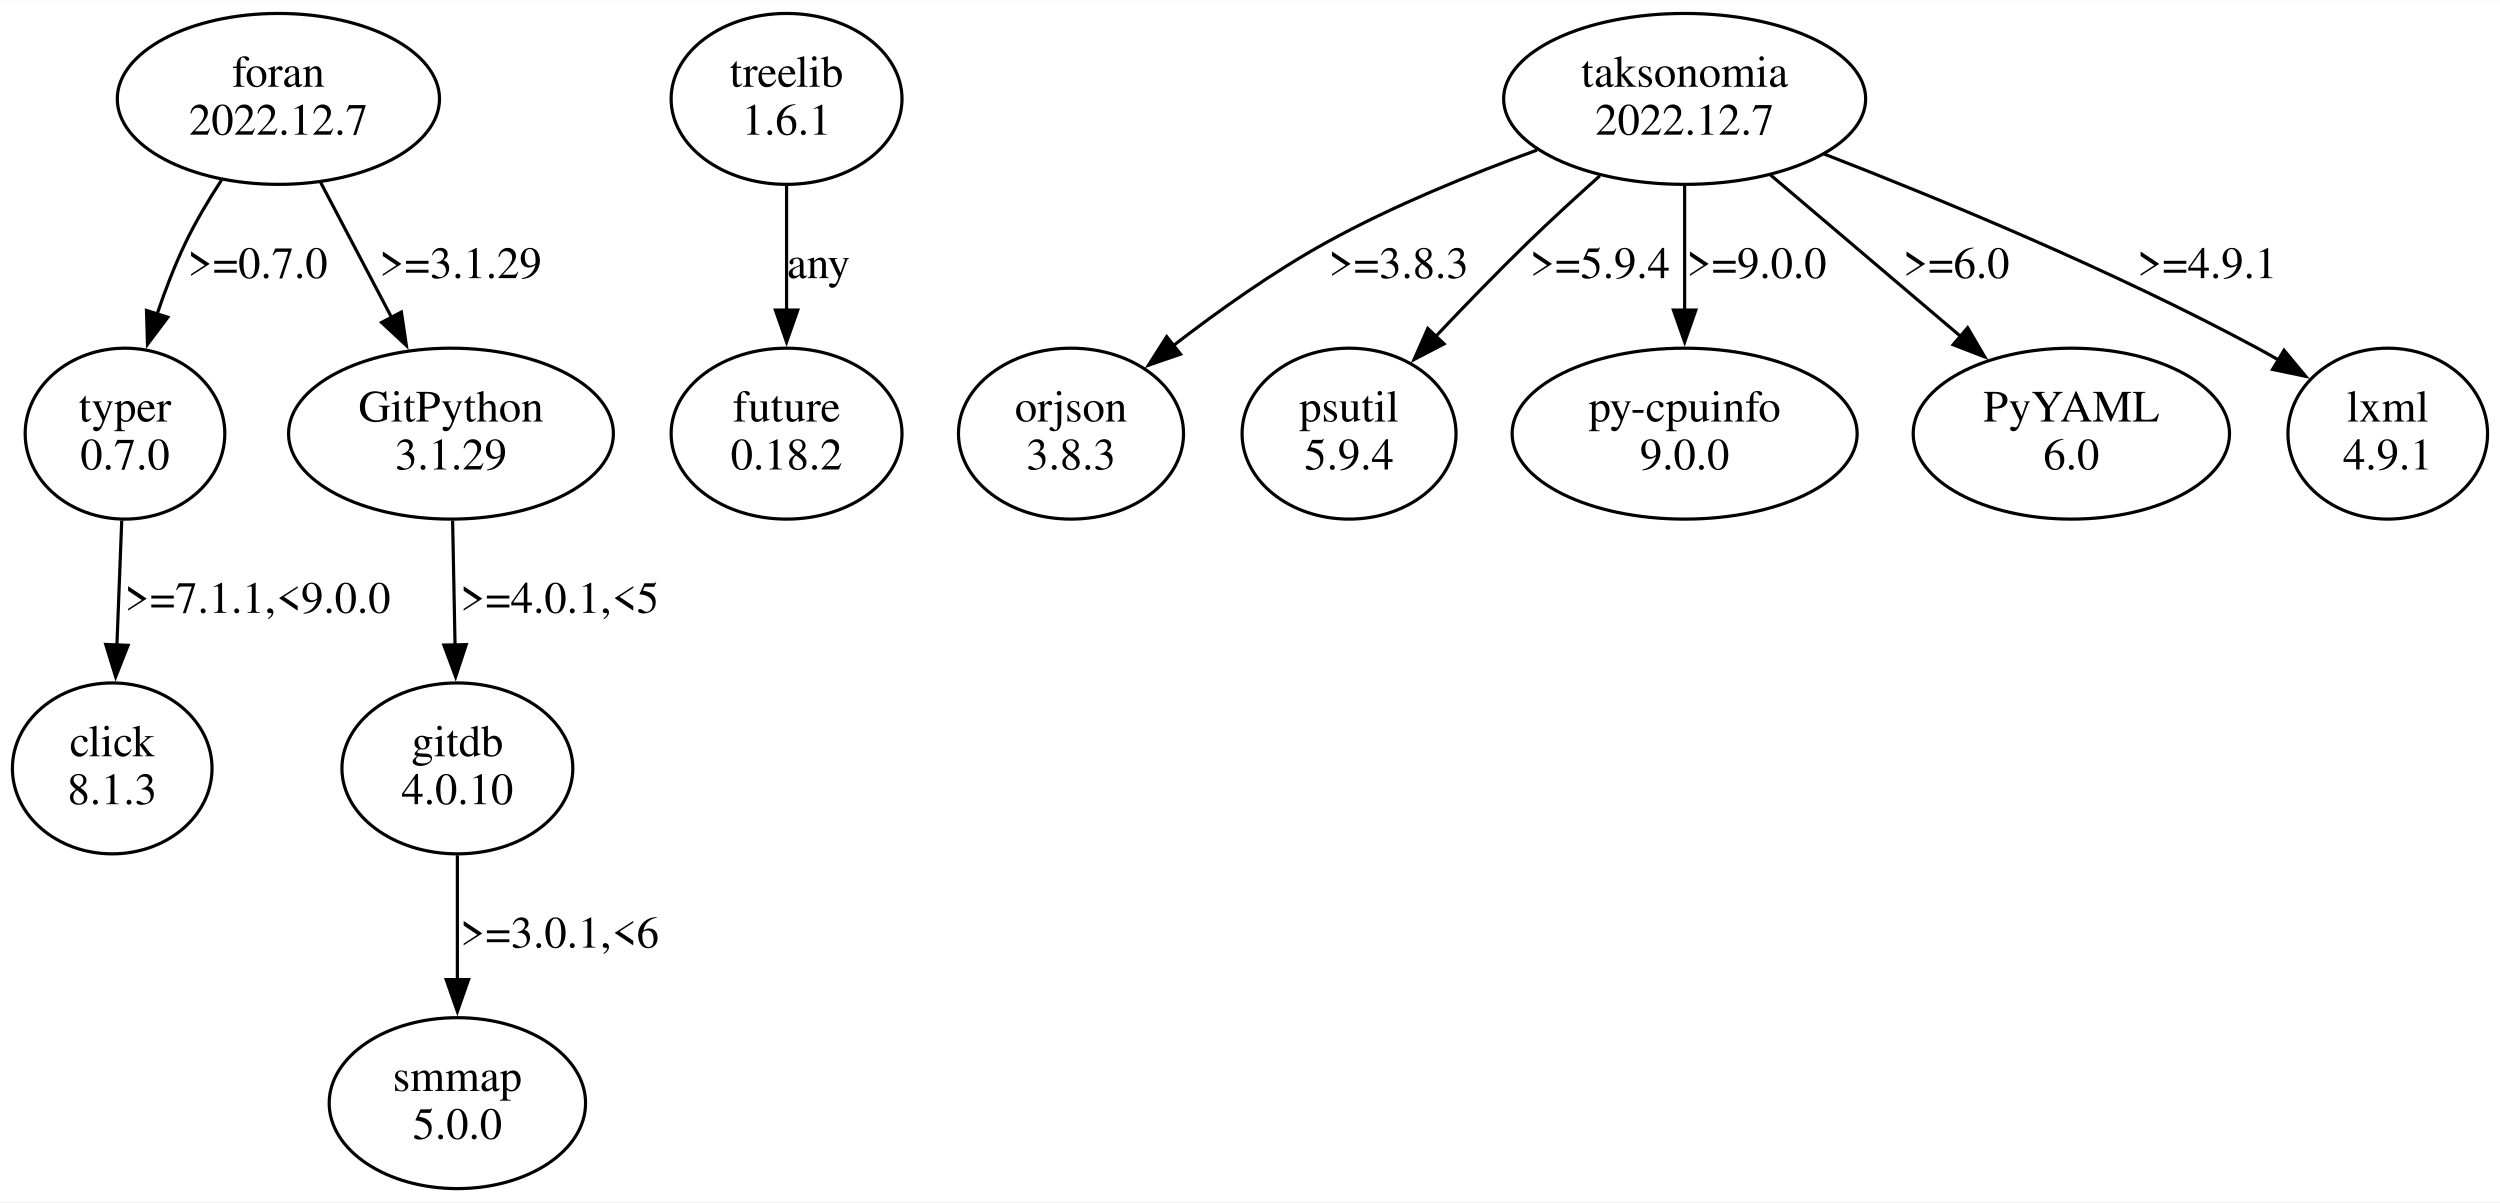
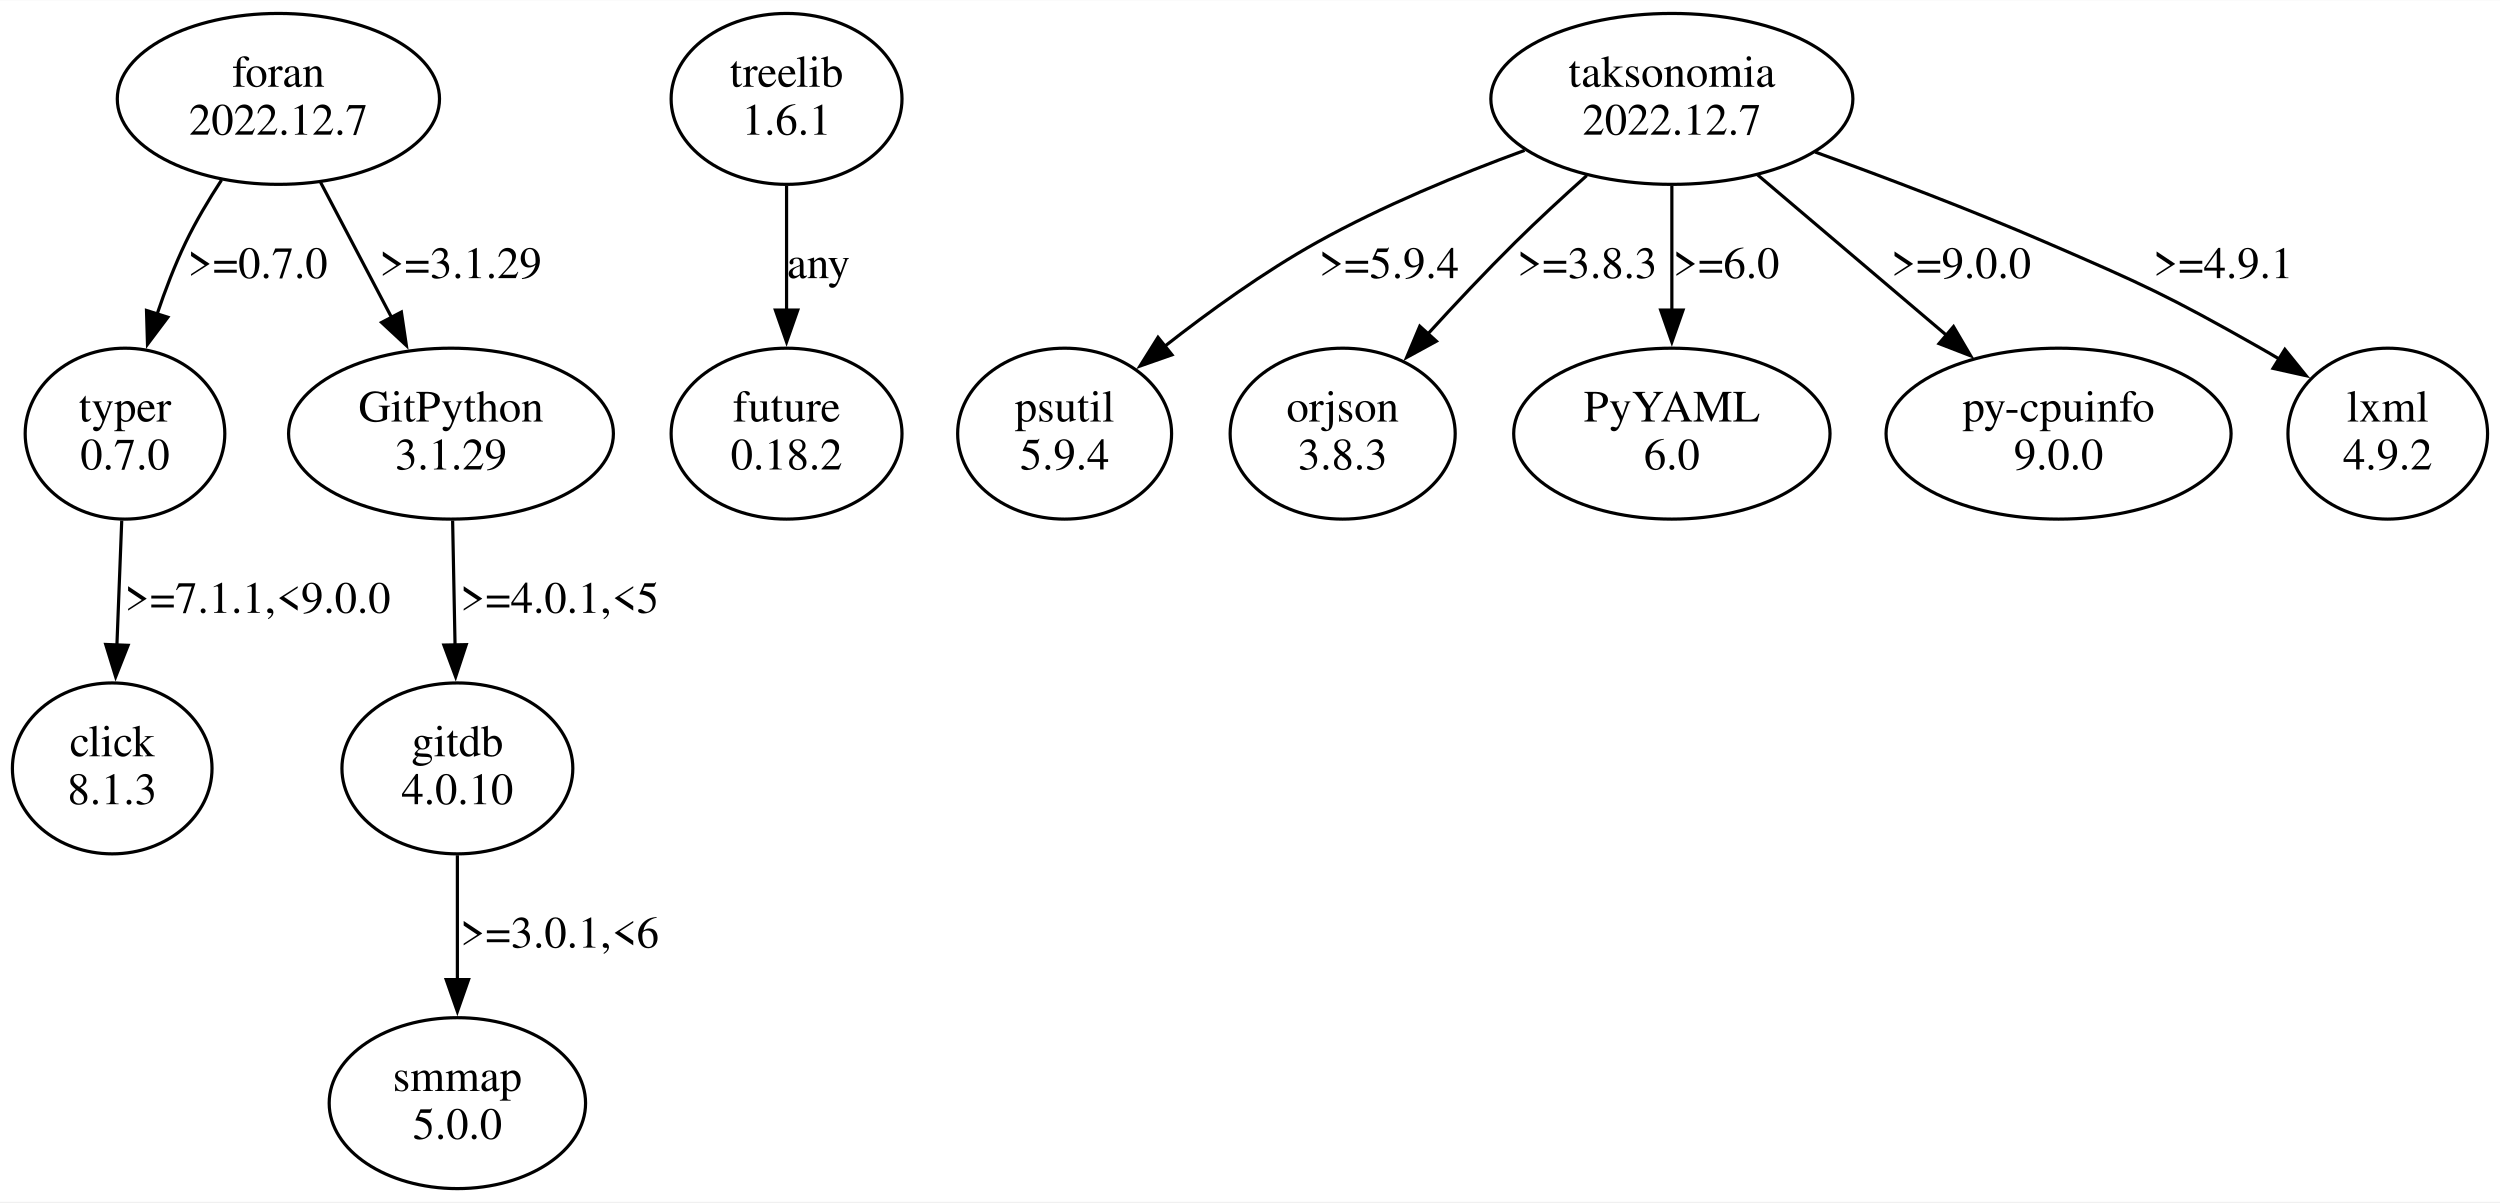
<svg xmlns="http://www.w3.org/2000/svg" width="782pt" height="376pt" viewBox="0.00 0.00 782.23 375.96">
  <g id="graph0" class="graph" transform="scale(1 1) rotate(0) translate(4 371.96)">
    <polygon fill="white" stroke="none" points="-4,4 -4,-371.96 778.23,-371.96 778.23,4 -4,4" />
    <g id="node1" class="node">
      <ellipse fill="none" stroke="black" cx="35.11" cy="-236.35" rx="31.23" ry="26.74" />
      <text text-anchor="middle" x="35.11" y="-240.15" font-family="Times,serif" font-size="14.00">typer</text>
      <text text-anchor="middle" x="35.11" y="-225.15" font-family="Times,serif" font-size="14.00">0.7.0</text>
    </g>
    <g id="node2" class="node">
      <ellipse fill="none" stroke="black" cx="31.11" cy="-131.61" rx="31.23" ry="26.74" />
      <text text-anchor="middle" x="31.11" y="-135.41" font-family="Times,serif" font-size="14.00">click</text>
      <text text-anchor="middle" x="31.11" y="-120.41" font-family="Times,serif" font-size="14.00">8.1.3</text>
    </g>
    <g id="edge1" class="edge">
      <path fill="none" stroke="black" d="M34.09,-209.16C33.63,-197.32 33.08,-183.12 32.58,-170.18" />
      <polygon fill="black" stroke="black" points="36.08,-170.12 32.19,-160.27 29.08,-170.39 36.08,-170.12" />
      <text text-anchor="middle" x="76.61" y="-180.28" font-family="Times,serif" font-size="14.00">&gt;=7.1.1,&lt;9.0.0</text>
    </g>
    <g id="node3" class="node">
      <ellipse fill="none" stroke="black" cx="242.11" cy="-341.09" rx="36.12" ry="26.74" />
      <text text-anchor="middle" x="242.11" y="-344.89" font-family="Times,serif" font-size="14.00">treelib</text>
      <text text-anchor="middle" x="242.11" y="-329.89" font-family="Times,serif" font-size="14.00">1.6.1</text>
    </g>
    <g id="node4" class="node">
      <ellipse fill="none" stroke="black" cx="242.11" cy="-236.35" rx="36.12" ry="26.74" />
      <text text-anchor="middle" x="242.11" y="-240.15" font-family="Times,serif" font-size="14.00">future</text>
      <text text-anchor="middle" x="242.11" y="-225.15" font-family="Times,serif" font-size="14.00">0.18.2</text>
    </g>
    <g id="edge2" class="edge">
      <path fill="none" stroke="black" d="M242.11,-313.9C242.11,-302.06 242.11,-287.86 242.11,-274.92" />
      <polygon fill="black" stroke="black" points="245.61,-275.01 242.11,-265.01 238.61,-275.01 245.61,-275.01" />
      <text text-anchor="middle" x="252.11" y="-285.02" font-family="Times,serif" font-size="14.00">any</text>
    </g>
    <g id="node5" class="node">
-       <ellipse fill="none" stroke="black" cx="523.11" cy="-341.09" rx="56.64" ry="26.74" />
-       <text text-anchor="middle" x="523.11" y="-344.89" font-family="Times,serif" font-size="14.00">taksonomia</text>
-       <text text-anchor="middle" x="523.11" y="-329.89" font-family="Times,serif" font-size="14.00">2022.12.7</text>
+       <ellipse fill="none" stroke="black" cx="519.11" cy="-341.09" rx="56.64" ry="26.74" />
+       <text text-anchor="middle" x="519.11" y="-344.89" font-family="Times,serif" font-size="14.00">taksonomia</text>
+       <text text-anchor="middle" x="519.11" y="-329.89" font-family="Times,serif" font-size="14.00">2022.12.7</text>
    </g>
    <g id="node6" class="node">
-       <ellipse fill="none" stroke="black" cx="331.11" cy="-236.35" rx="35.21" ry="26.74" />
-       <text text-anchor="middle" x="331.11" y="-240.15" font-family="Times,serif" font-size="14.00">orjson</text>
-       <text text-anchor="middle" x="331.11" y="-225.15" font-family="Times,serif" font-size="14.00">3.8.3</text>
+       <ellipse fill="none" stroke="black" cx="329.11" cy="-236.35" rx="33.47" ry="26.74" />
+       <text text-anchor="middle" x="329.11" y="-240.15" font-family="Times,serif" font-size="14.00">psutil</text>
+       <text text-anchor="middle" x="329.11" y="-225.15" font-family="Times,serif" font-size="14.00">5.9.4</text>
    </g>
    <g id="edge3" class="edge">
-       <path fill="none" stroke="black" d="M476.93,-325.08C456.24,-317.58 431.87,-307.66 411.11,-296.22 394.39,-287 377.16,-274.74 363,-263.8" />
-       <polygon fill="black" stroke="black" points="365.38,-261.22 355.36,-257.78 361.05,-266.71 365.38,-261.22" />
-       <text text-anchor="middle" x="433.61" y="-285.02" font-family="Times,serif" font-size="14.00">&gt;=3.8.3</text>
+       <path fill="none" stroke="black" d="M473.05,-324.99C452.59,-317.5 428.57,-307.62 408.11,-296.22 391.44,-286.93 374.3,-274.56 360.26,-263.55" />
+       <polygon fill="black" stroke="black" points="362.7,-261.02 352.7,-257.51 358.33,-266.49 362.7,-261.02" />
+       <text text-anchor="middle" x="430.61" y="-285.02" font-family="Times,serif" font-size="14.00">&gt;=5.9.4</text>
    </g>
    <g id="node7" class="node">
-       <ellipse fill="none" stroke="black" cx="418.11" cy="-236.35" rx="33.47" ry="26.74" />
-       <text text-anchor="middle" x="418.11" y="-240.15" font-family="Times,serif" font-size="14.00">psutil</text>
-       <text text-anchor="middle" x="418.11" y="-225.15" font-family="Times,serif" font-size="14.00">5.9.4</text>
+       <ellipse fill="none" stroke="black" cx="416.11" cy="-236.35" rx="35.21" ry="26.74" />
+       <text text-anchor="middle" x="416.11" y="-240.15" font-family="Times,serif" font-size="14.00">orjson</text>
+       <text text-anchor="middle" x="416.11" y="-225.15" font-family="Times,serif" font-size="14.00">3.8.3</text>
    </g>
    <g id="edge4" class="edge">
-       <path fill="none" stroke="black" d="M496.57,-317.02C489.19,-310.42 481.24,-303.14 474.11,-296.22 464.4,-286.8 454.11,-276.18 445.03,-266.57" />
-       <polygon fill="black" stroke="black" points="447.84,-264.45 438.45,-259.55 442.74,-269.24 447.84,-264.45" />
-       <text text-anchor="middle" x="496.61" y="-285.02" font-family="Times,serif" font-size="14.00">&gt;=5.9.4</text>
+       <path fill="none" stroke="black" d="M492.48,-317.1C485.1,-310.51 477.18,-303.2 470.11,-296.22 460.9,-287.12 451.22,-276.82 442.64,-267.41" />
+       <polygon fill="black" stroke="black" points="445.43,-265.28 436.13,-260.2 440.24,-269.97 445.43,-265.28" />
+       <text text-anchor="middle" x="492.61" y="-285.02" font-family="Times,serif" font-size="14.00">&gt;=3.8.3</text>
    </g>
    <g id="node8" class="node">
-       <ellipse fill="none" stroke="black" cx="523.11" cy="-236.35" rx="53.98" ry="26.74" />
-       <text text-anchor="middle" x="523.11" y="-240.15" font-family="Times,serif" font-size="14.00">py-cpuinfo</text>
-       <text text-anchor="middle" x="523.11" y="-225.15" font-family="Times,serif" font-size="14.00">9.0.0</text>
+       <ellipse fill="none" stroke="black" cx="519.11" cy="-236.35" rx="49.49" ry="26.74" />
+       <text text-anchor="middle" x="519.11" y="-240.15" font-family="Times,serif" font-size="14.00">PyYAML</text>
+       <text text-anchor="middle" x="519.11" y="-225.15" font-family="Times,serif" font-size="14.00">6.0</text>
    </g>
    <g id="edge5" class="edge">
-       <path fill="none" stroke="black" d="M523.11,-313.9C523.11,-302.06 523.11,-287.86 523.11,-274.92" />
-       <polygon fill="black" stroke="black" points="526.61,-275.01 523.11,-265.01 519.61,-275.01 526.61,-275.01" />
-       <text text-anchor="middle" x="545.61" y="-285.02" font-family="Times,serif" font-size="14.00">&gt;=9.0.0</text>
+       <path fill="none" stroke="black" d="M519.11,-313.9C519.11,-302.06 519.11,-287.86 519.11,-274.92" />
+       <polygon fill="black" stroke="black" points="522.61,-275.01 519.11,-265.01 515.61,-275.01 522.61,-275.01" />
+       <text text-anchor="middle" x="536.11" y="-285.02" font-family="Times,serif" font-size="14.00">&gt;=6.0</text>
    </g>
    <g id="node9" class="node">
-       <ellipse fill="none" stroke="black" cx="644.11" cy="-236.35" rx="49.49" ry="26.74" />
-       <text text-anchor="middle" x="644.11" y="-240.15" font-family="Times,serif" font-size="14.00">PyYAML</text>
-       <text text-anchor="middle" x="644.11" y="-225.15" font-family="Times,serif" font-size="14.00">6.0</text>
+       <ellipse fill="none" stroke="black" cx="640.11" cy="-236.35" rx="53.98" ry="26.74" />
+       <text text-anchor="middle" x="640.11" y="-240.15" font-family="Times,serif" font-size="14.00">py-cpuinfo</text>
+       <text text-anchor="middle" x="640.11" y="-225.15" font-family="Times,serif" font-size="14.00">9.0.0</text>
    </g>
    <g id="edge6" class="edge">
-       <path fill="none" stroke="black" d="M549.97,-317.29C567.52,-302.39 590.61,-282.78 609.53,-266.72" />
-       <polygon fill="black" stroke="black" points="611.65,-269.5 617.01,-260.36 607.12,-264.17 611.65,-269.5" />
-       <text text-anchor="middle" x="608.11" y="-285.02" font-family="Times,serif" font-size="14.00">&gt;=6.0</text>
+       <path fill="none" stroke="black" d="M545.97,-317.29C563.4,-302.49 586.29,-283.05 605.14,-267.05" />
+       <polygon fill="black" stroke="black" points="607.24,-269.85 612.6,-260.71 602.71,-264.52 607.24,-269.85" />
+       <text text-anchor="middle" x="609.61" y="-285.02" font-family="Times,serif" font-size="14.00">&gt;=9.0.0</text>
    </g>
    <g id="node10" class="node">
      <ellipse fill="none" stroke="black" cx="743.11" cy="-236.35" rx="31.23" ry="26.74" />
      <text text-anchor="middle" x="743.11" y="-240.15" font-family="Times,serif" font-size="14.00">lxml</text>
-       <text text-anchor="middle" x="743.11" y="-225.15" font-family="Times,serif" font-size="14.00">4.9.1</text>
+       <text text-anchor="middle" x="743.11" y="-225.15" font-family="Times,serif" font-size="14.00">4.9.2</text>
    </g>
    <g id="edge7" class="edge">
-       <path fill="none" stroke="black" d="M566.79,-323.83C603.66,-309.52 657.44,-287.26 702.11,-263.22 704.34,-262.02 706.61,-260.75 708.88,-259.43" />
-       <polygon fill="black" stroke="black" points="710.66,-262.44 717.43,-254.29 707.06,-256.45 710.66,-262.44" />
-       <text text-anchor="middle" x="686.61" y="-285.02" font-family="Times,serif" font-size="14.00">&gt;=4.9.1</text>
+       <path fill="none" stroke="black" d="M563.97,-324.45C585.92,-316.5 612.62,-306.38 636.11,-296.22 666.58,-283.04 674.24,-279.59 703.11,-263.22 705.22,-262.03 707.36,-260.77 709.51,-259.48" />
+       <polygon fill="black" stroke="black" points="710.91,-262.72 717.57,-254.48 707.22,-256.78 710.91,-262.72" />
+       <text text-anchor="middle" x="691.61" y="-285.02" font-family="Times,serif" font-size="14.00">&gt;=4.9.1</text>
    </g>
    <g id="node11" class="node">
      <ellipse fill="none" stroke="black" cx="83.11" cy="-341.09" rx="50.41" ry="26.74" />
      <text text-anchor="middle" x="83.11" y="-344.89" font-family="Times,serif" font-size="14.00">foran</text>
      <text text-anchor="middle" x="83.11" y="-329.89" font-family="Times,serif" font-size="14.00">2022.12.7</text>
    </g>
    <g id="edge9" class="edge">
      <path fill="none" stroke="black" d="M65.33,-315.73C61.3,-309.56 57.28,-302.8 54.11,-296.22 50.7,-289.13 47.69,-281.28 45.13,-273.68" />
      <polygon fill="black" stroke="black" points="48.51,-272.77 42.15,-264.3 41.84,-274.89 48.51,-272.77" />
      <text text-anchor="middle" x="76.61" y="-285.02" font-family="Times,serif" font-size="14.00">&gt;=0.7.0</text>
    </g>
    <g id="node12" class="node">
      <ellipse fill="none" stroke="black" cx="137.11" cy="-236.35" rx="50.82" ry="26.74" />
      <text text-anchor="middle" x="137.11" y="-240.15" font-family="Times,serif" font-size="14.00">GitPython</text>
      <text text-anchor="middle" x="137.11" y="-225.15" font-family="Times,serif" font-size="14.00">3.1.29</text>
    </g>
    <g id="edge8" class="edge">
      <path fill="none" stroke="black" d="M96.32,-314.96C103.06,-302.15 111.35,-286.36 118.7,-272.37" />
      <polygon fill="black" stroke="black" points="121.59,-274.4 123.15,-263.92 115.4,-271.14 121.59,-274.4" />
      <text text-anchor="middle" x="140.11" y="-285.02" font-family="Times,serif" font-size="14.00">&gt;=3.1.29</text>
    </g>
    <g id="node13" class="node">
      <ellipse fill="none" stroke="black" cx="139.11" cy="-131.61" rx="36.12" ry="26.74" />
      <text text-anchor="middle" x="139.11" y="-135.41" font-family="Times,serif" font-size="14.00">gitdb</text>
      <text text-anchor="middle" x="139.11" y="-120.41" font-family="Times,serif" font-size="14.00">4.0.10</text>
    </g>
    <g id="edge10" class="edge">
      <path fill="none" stroke="black" d="M137.62,-209.16C137.85,-197.32 138.13,-183.12 138.38,-170.18" />
      <polygon fill="black" stroke="black" points="141.88,-170.33 138.57,-160.27 134.88,-170.2 141.88,-170.33" />
      <text text-anchor="middle" x="171.11" y="-180.28" font-family="Times,serif" font-size="14.00">&gt;=4.0.1,&lt;5</text>
    </g>
    <g id="node14" class="node">
      <ellipse fill="none" stroke="black" cx="139.11" cy="-26.87" rx="40.11" ry="26.74" />
      <text text-anchor="middle" x="139.11" y="-30.67" font-family="Times,serif" font-size="14.00">smmap</text>
      <text text-anchor="middle" x="139.11" y="-15.67" font-family="Times,serif" font-size="14.00">5.0.0</text>
    </g>
    <g id="edge11" class="edge">
      <path fill="none" stroke="black" d="M139.11,-104.42C139.11,-92.58 139.11,-78.38 139.11,-65.44" />
      <polygon fill="black" stroke="black" points="142.61,-65.53 139.11,-55.53 135.61,-65.53 142.61,-65.53" />
      <text text-anchor="middle" x="171.11" y="-75.54" font-family="Times,serif" font-size="14.00">&gt;=3.0.1,&lt;6</text>
    </g>
  </g>
</svg>
